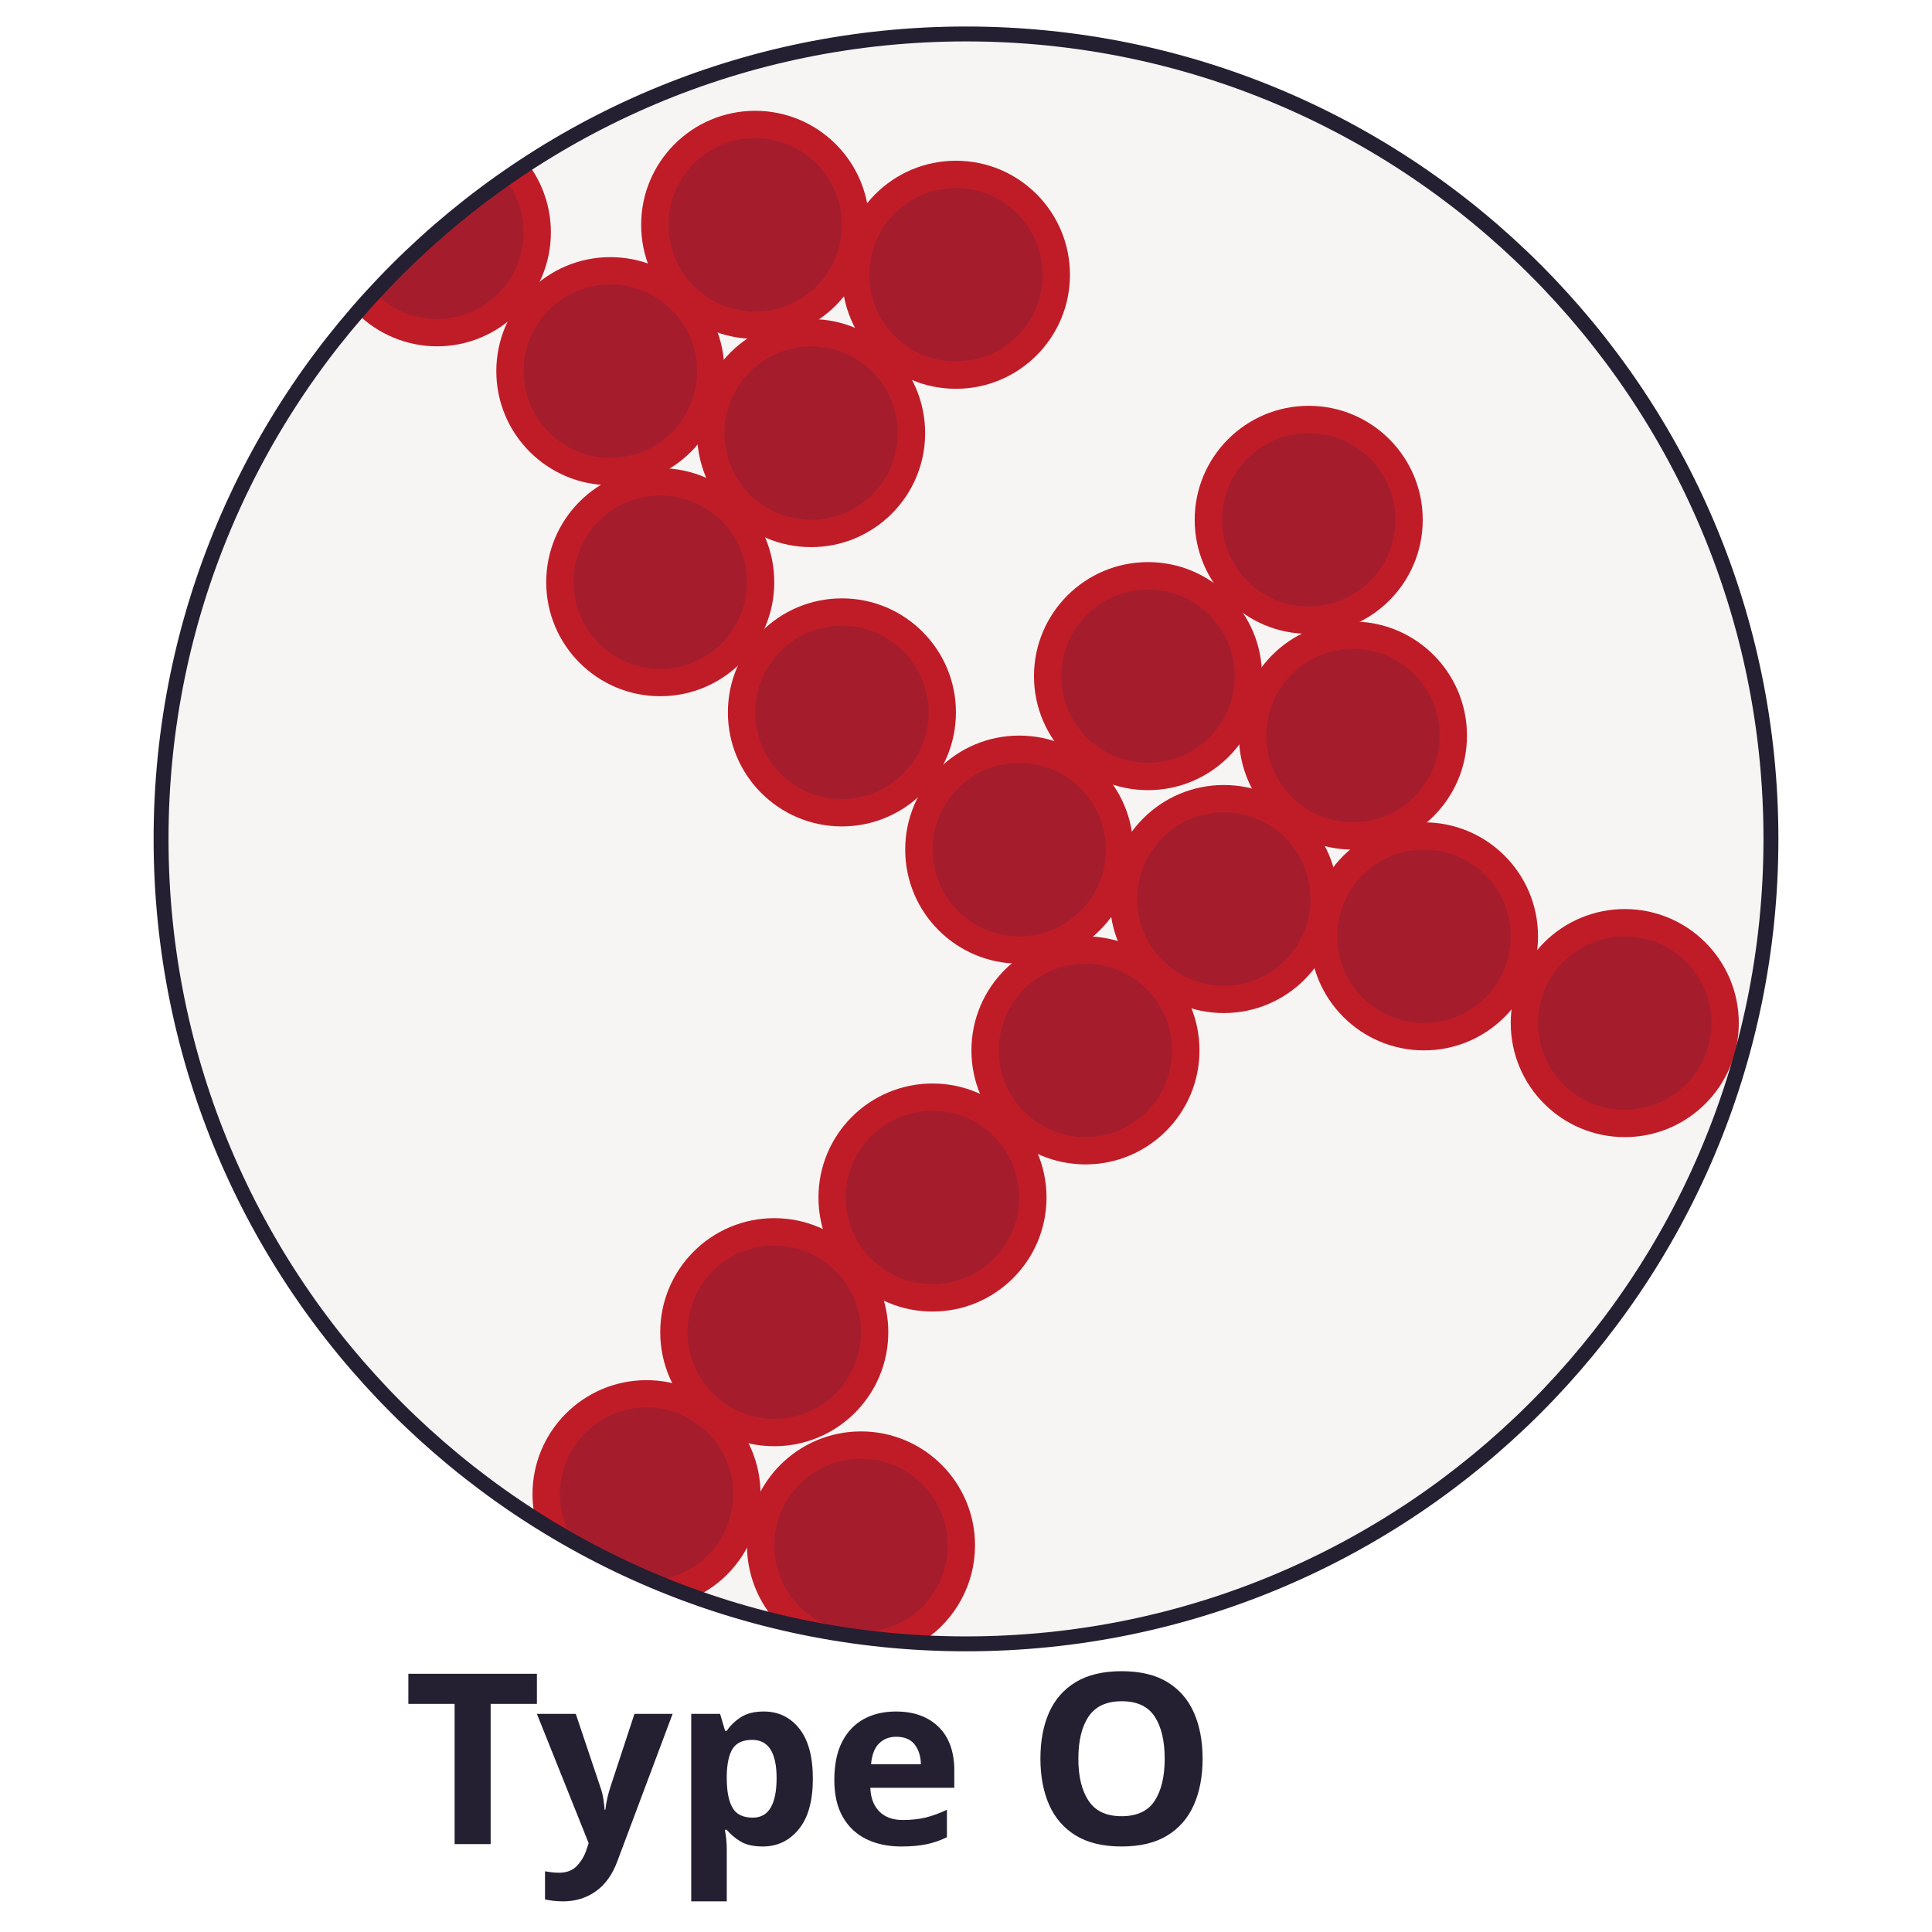
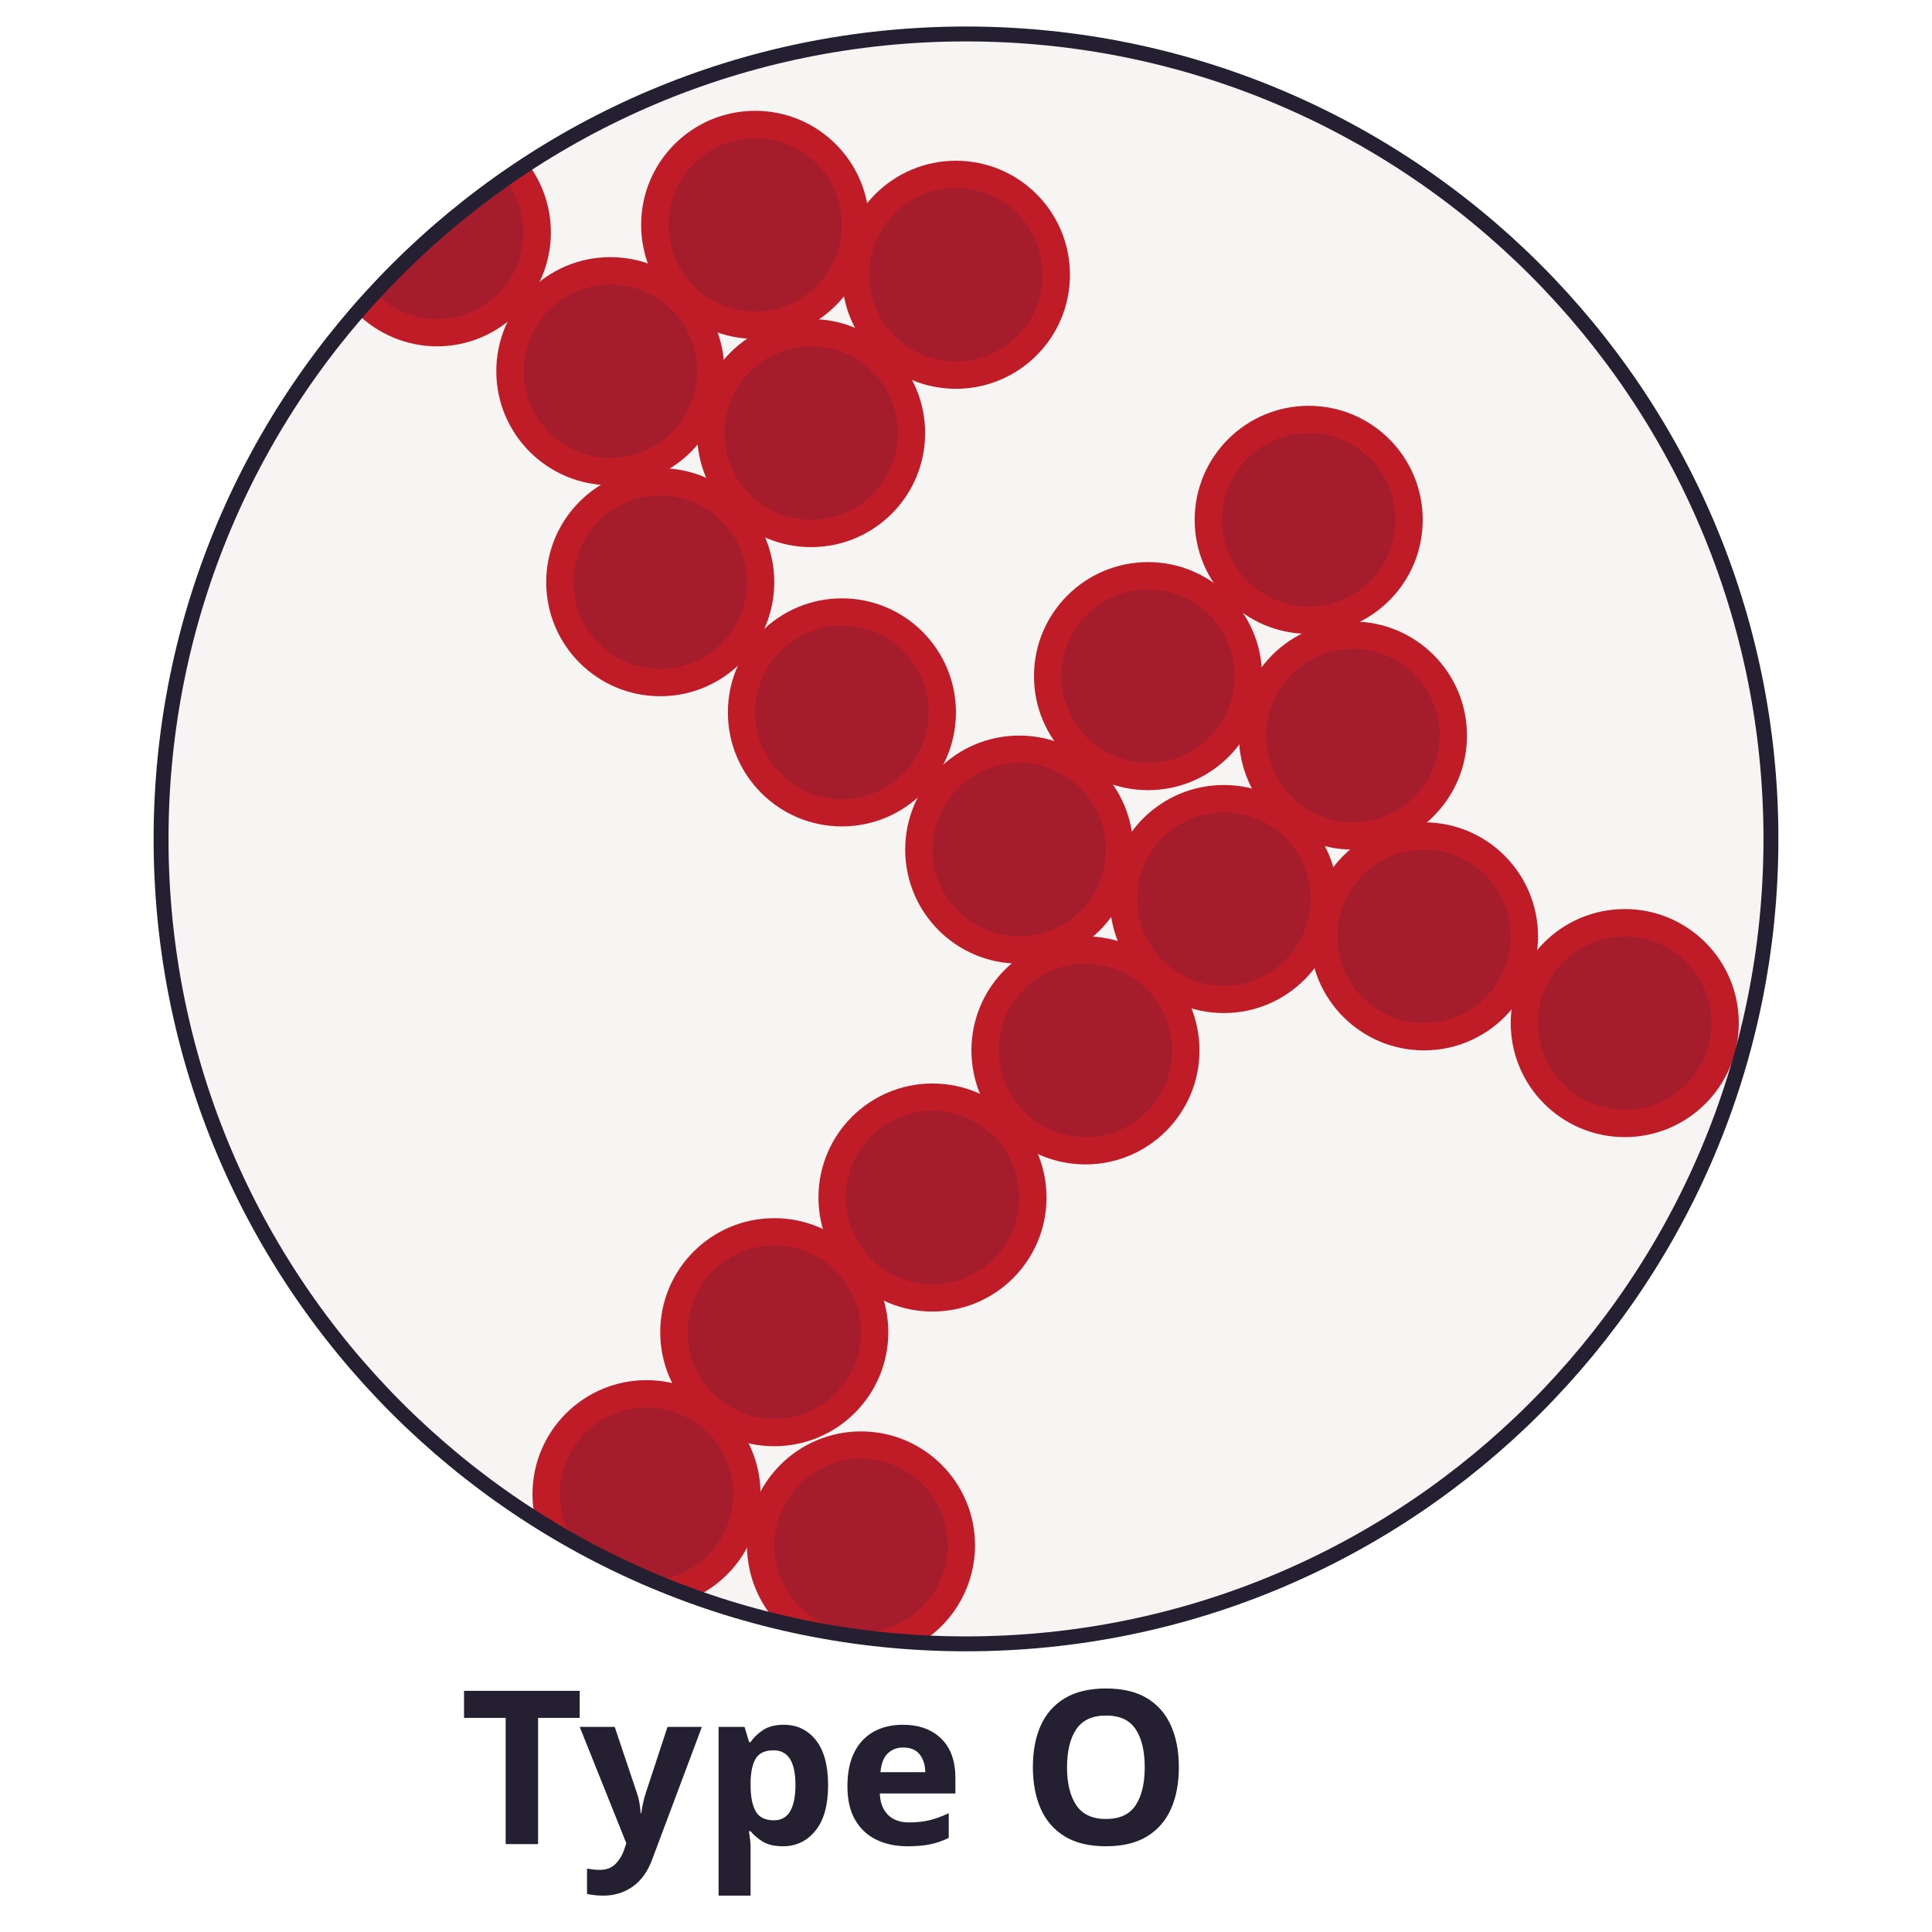
<svg xmlns="http://www.w3.org/2000/svg" width="1080" height="1080" viewBox="0 0 1080 1080" version="1.1" id="svg1">
  <defs id="defs1" />
  <g id="layer6">
-     <text xml:space="preserve" style="font-weight:bold;font-size:133.333px;font-family:Cantarell;-inkscape-font-specification:'Cantarell Bold';text-align:center;text-anchor:middle;fill:#241f31;stroke-width:20;stroke-linejoin:round" x="539.467" y="1030.869" id="text1">
+     <text xml:space="preserve" style="font-weight:bold;font-size:120px;font-family:Cantarell;-inkscape-font-specification:'Cantarell Bold';text-align:center;text-anchor:middle;fill:#241f31;stroke-width:20;stroke-linejoin:round" x="539.467" y="1030.869" id="text1">
      <tspan id="tspan1" x="539.467" y="1030.869">Type O</tspan>
    </text>
  </g>
  <g id="layer5" transform="matrix(0.8920015,0,0,0.8920015,58.31917,-12.72763)" style="display:inline">
    <g id="g2" style="display:inline">
      <circle style="display:inline;fill:#f6f5f4;fill-opacity:1;stroke:none;stroke-width:9.342;stroke-dasharray:none;stroke-opacity:1" id="circle1" cx="540" cy="540" r="504.447" />
    </g>
    <g id="layer2" style="display:inline">
      <g id="g2-6" transform="translate(181.2227,424.3776)" style="display:inline">
        <circle style="fill:#c01c28;fill-opacity:1;stroke:none;stroke-width:5" id="path2-1" cx="135.891" cy="-177.506" r="71.46" />
        <circle style="fill:#a51d2d;fill-opacity:1;stroke:none;stroke-width:4.412" id="path1-1" cx="135.891" cy="-177.506" r="54.359" />
      </g>
      <g id="g2-44" transform="translate(271.9835,332.6749)">
        <circle style="fill:#c01c28;fill-opacity:1;stroke:none;stroke-width:5" id="path2-4" cx="135.891" cy="-177.506" r="71.46" />
        <circle style="fill:#a51d2d;fill-opacity:1;stroke:none;stroke-width:4.412" id="path1-7" cx="135.891" cy="-177.506" r="54.359" />
      </g>
      <g id="g2-9" transform="translate(307.0416,463.188)">
        <circle style="fill:#c01c28;fill-opacity:1;stroke:none;stroke-width:5" id="path2-7" cx="135.891" cy="-177.506" r="71.46" />
        <circle style="fill:#a51d2d;fill-opacity:1;stroke:none;stroke-width:4.412" id="path1-5" cx="135.891" cy="-177.506" r="54.359" />
      </g>
      <g id="g2-0" transform="translate(212.496,556.6332)">
        <circle style="fill:#c01c28;fill-opacity:1;stroke:none;stroke-width:5" id="path2-3" cx="135.891" cy="-177.506" r="71.46" />
        <circle style="fill:#a51d2d;fill-opacity:1;stroke:none;stroke-width:4.412" id="path1-09" cx="135.891" cy="-177.506" r="54.359" />
      </g>
      <g id="g2-05" transform="translate(397.8025,363.9655)">
        <circle style="fill:#c01c28;fill-opacity:1;stroke:none;stroke-width:5" id="path2-94" cx="135.891" cy="-177.506" r="71.46" />
        <circle style="fill:#a51d2d;fill-opacity:1;stroke:none;stroke-width:4.412" id="path1-6" cx="135.891" cy="-177.506" r="54.359" />
      </g>
      <g id="g2-89" transform="translate(518.1761,615.4953)">
        <circle style="fill:#c01c28;fill-opacity:1;stroke:none;stroke-width:5" id="path2-36" cx="135.891" cy="-177.506" r="71.46" />
        <circle style="fill:#a51d2d;fill-opacity:1;stroke:none;stroke-width:4.412" id="path1-8" cx="135.891" cy="-177.506" r="54.359" />
      </g>
      <g id="g2-69" transform="translate(437.467,724.2142)">
        <circle style="fill:#c01c28;fill-opacity:1;stroke:none;stroke-width:5" id="path2-87" cx="135.891" cy="-177.506" r="71.46" />
        <circle style="fill:#a51d2d;fill-opacity:1;stroke:none;stroke-width:4.412" id="path1-28" cx="135.891" cy="-177.506" r="54.359" />
      </g>
      <g id="g2-60" transform="translate(478.9694,850.0333)">
        <circle style="fill:#c01c28;fill-opacity:1;stroke:none;stroke-width:5" id="path2-27" cx="135.891" cy="-177.506" r="71.46" />
        <circle style="fill:#a51d2d;fill-opacity:1;stroke:none;stroke-width:4.412" id="path1-61" cx="135.891" cy="-177.506" r="54.359" />
      </g>
      <g id="g2-75" transform="translate(283.9556,1026.641)">
        <circle style="fill:#c01c28;fill-opacity:1;stroke:none;stroke-width:5" id="path2-870" cx="135.891" cy="-177.506" r="71.46" />
        <circle style="fill:#a51d2d;fill-opacity:1;stroke:none;stroke-width:4.412" id="path1-48" cx="135.891" cy="-177.506" r="54.359" />
      </g>
      <g id="g2-52" transform="translate(618.8818,517.5474)">
        <circle style="fill:#c01c28;fill-opacity:1;stroke:none;stroke-width:5" id="path2-90" cx="135.891" cy="-177.506" r="71.46" />
        <circle style="fill:#a51d2d;fill-opacity:1;stroke:none;stroke-width:4.412" id="path1-283" cx="135.891" cy="-177.506" r="54.359" />
      </g>
      <g id="g2-09" transform="translate(646.6049,652.7545)">
        <circle style="fill:#c01c28;fill-opacity:1;stroke:none;stroke-width:5" id="path2-19" cx="135.891" cy="-177.506" r="71.46" />
        <circle style="fill:#a51d2d;fill-opacity:1;stroke:none;stroke-width:4.412" id="path1-62" cx="135.891" cy="-177.506" r="54.359" />
      </g>
      <g id="g2-35" transform="translate(565.6913,755.1877)">
        <circle style="fill:#c01c28;fill-opacity:1;stroke:none;stroke-width:5" id="path2-17" cx="135.891" cy="-177.506" r="71.46" />
        <circle style="fill:#a51d2d;fill-opacity:1;stroke:none;stroke-width:4.412" id="path1-43" cx="135.891" cy="-177.506" r="54.359" />
      </g>
      <g id="g2-892" transform="translate(691.1317,778.5736)">
        <circle style="fill:#c01c28;fill-opacity:1;stroke:none;stroke-width:5" id="path2-88" cx="135.891" cy="-177.506" r="71.46" />
        <circle style="fill:#a51d2d;fill-opacity:1;stroke:none;stroke-width:4.412" id="path1-868" cx="135.891" cy="-177.506" r="54.359" />
      </g>
      <g id="g2-892-2" transform="translate(816.9508,832.9331)" style="display:inline">
        <circle style="fill:#c01c28;fill-opacity:1;stroke:none;stroke-width:5" id="path2-88-8" cx="135.891" cy="-177.506" r="71.46" />
        <circle style="fill:#a51d2d;fill-opacity:1;stroke:none;stroke-width:4.412" id="path1-868-9" cx="135.891" cy="-177.506" r="54.359" />
      </g>
      <g id="g2-90" transform="translate(326.3429,638.2169)">
        <circle style="fill:#c01c28;fill-opacity:1;stroke:none;stroke-width:5" id="path2-81" cx="135.891" cy="-177.506" r="71.46" />
        <circle style="fill:#a51d2d;fill-opacity:1;stroke:none;stroke-width:4.412" id="path1-3" cx="135.891" cy="-177.506" r="54.359" />
      </g>
      <g id="g2-34" transform="translate(383.1076,942.2486)">
        <circle style="fill:#c01c28;fill-opacity:1;stroke:none;stroke-width:5" id="path2-0" cx="135.891" cy="-177.506" r="71.46" />
        <circle style="fill:#a51d2d;fill-opacity:1;stroke:none;stroke-width:4.412" id="path1-39" cx="135.891" cy="-177.506" r="54.359" />
      </g>
      <g id="g13">
        <path id="path13" style="fill:#c01c28;fill-opacity:1;stroke:none;stroke-width:5" d="m 265.52,116.947 a 504.447,504.447 0 0 0 -107.346,93.498 71.46,71.46 0 0 0 50.221,20.877 71.46,71.46 0 0 0 71.459,-71.459 71.46,71.46 0 0 0 -14.334,-42.916 z" />
        <path id="path12" style="fill:#a51d2d;fill-opacity:1;stroke:none;stroke-width:4.412" d="m 251.832,127.193 a 504.447,504.447 0 0 0 -81.695,71.092 54.359,54.359 0 0 0 38.258,15.938 54.359,54.359 0 0 0 54.359,-54.359 54.359,54.359 0 0 0 -10.922,-32.67 z" />
      </g>
      <g id="g21" style="display:inline">
        <path id="path20" style="fill:#c01c28;fill-opacity:1;stroke:none;stroke-width:5" d="m 269.166,961.33 a 504.447,504.447 0 0 0 105.156,51.678 71.46,71.46 0 0 0 36.926,-62.353 71.46,71.46 0 0 0 -71.459,-71.461 71.46,71.46 0 0 0 -71.461,71.461 71.46,71.46 0 0 0 0.838,10.676 z" />
        <path id="path21" style="fill:#a51d2d;fill-opacity:1;stroke:none;stroke-width:4.412" d="m 293.24,978.545 a 504.447,504.447 0 0 0 52.547,26.039 54.359,54.359 0 0 0 48.361,-53.93 54.359,54.359 0 0 0 -54.359,-54.359 54.359,54.359 0 0 0 -54.359,54.359 54.359,54.359 0 0 0 7.811,27.891 z" />
      </g>
      <g id="g22">
        <path id="path22" style="fill:#c01c28;fill-opacity:1;stroke:none;stroke-width:5" d="m 419.57,1028.732 a 504.447,504.447 0 0 0 93.742,13.807 71.46,71.46 0 0 0 32.354,-59.762 71.46,71.46 0 0 0 -71.461,-71.461 71.46,71.46 0 0 0 -71.459,71.461 71.46,71.46 0 0 0 16.824,45.955 z" />
        <circle style="fill:#a51d2d;fill-opacity:1;stroke:none;stroke-width:4.412" id="path1-14" cx="474.206" cy="982.777" r="54.359" />
      </g>
    </g>
    <g id="layer1" style="display:inline">
      <circle style="display:inline;fill:none;fill-opacity:1;stroke:#241f31;stroke-width:9.342;stroke-dasharray:none;stroke-opacity:1" id="path3" cx="540" cy="540" r="504.447" />
      <circle style="display:none;fill:#c01c28;fill-opacity:1;stroke:none;stroke-width:9.342;stroke-dasharray:none;stroke-opacity:1" id="path3-5" cx="540" cy="540" r="504.447" />
    </g>
  </g>
</svg>
